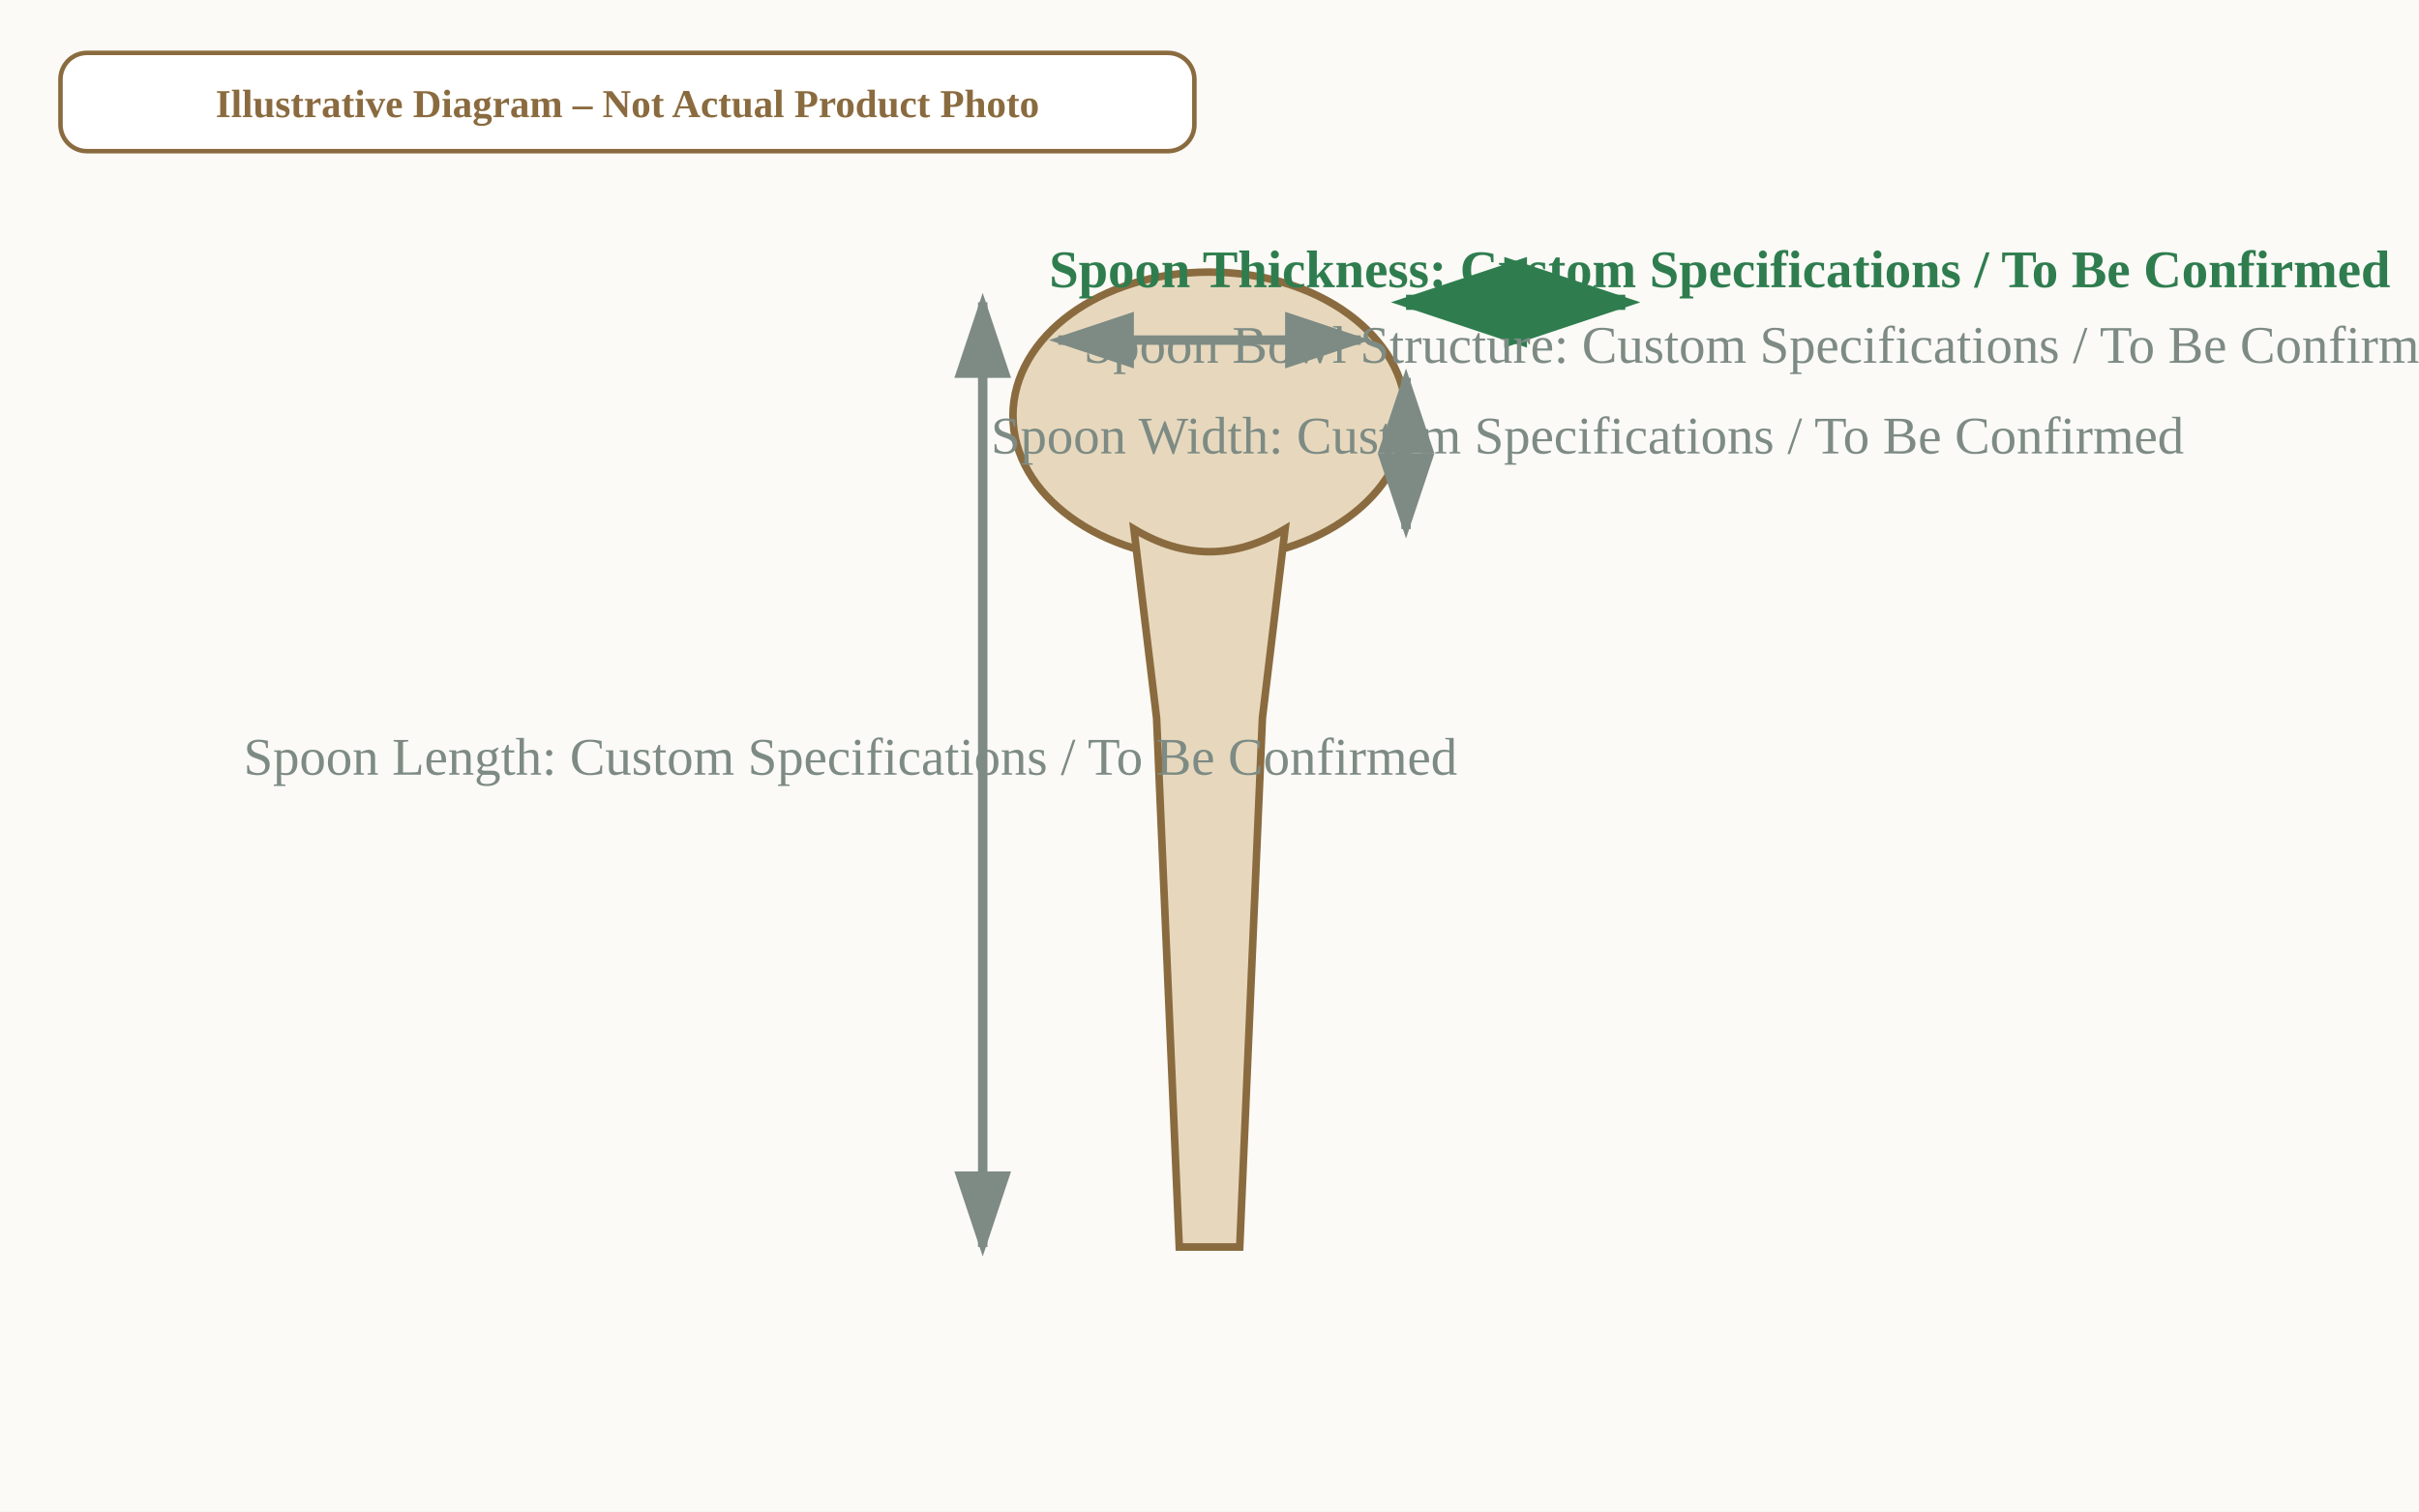
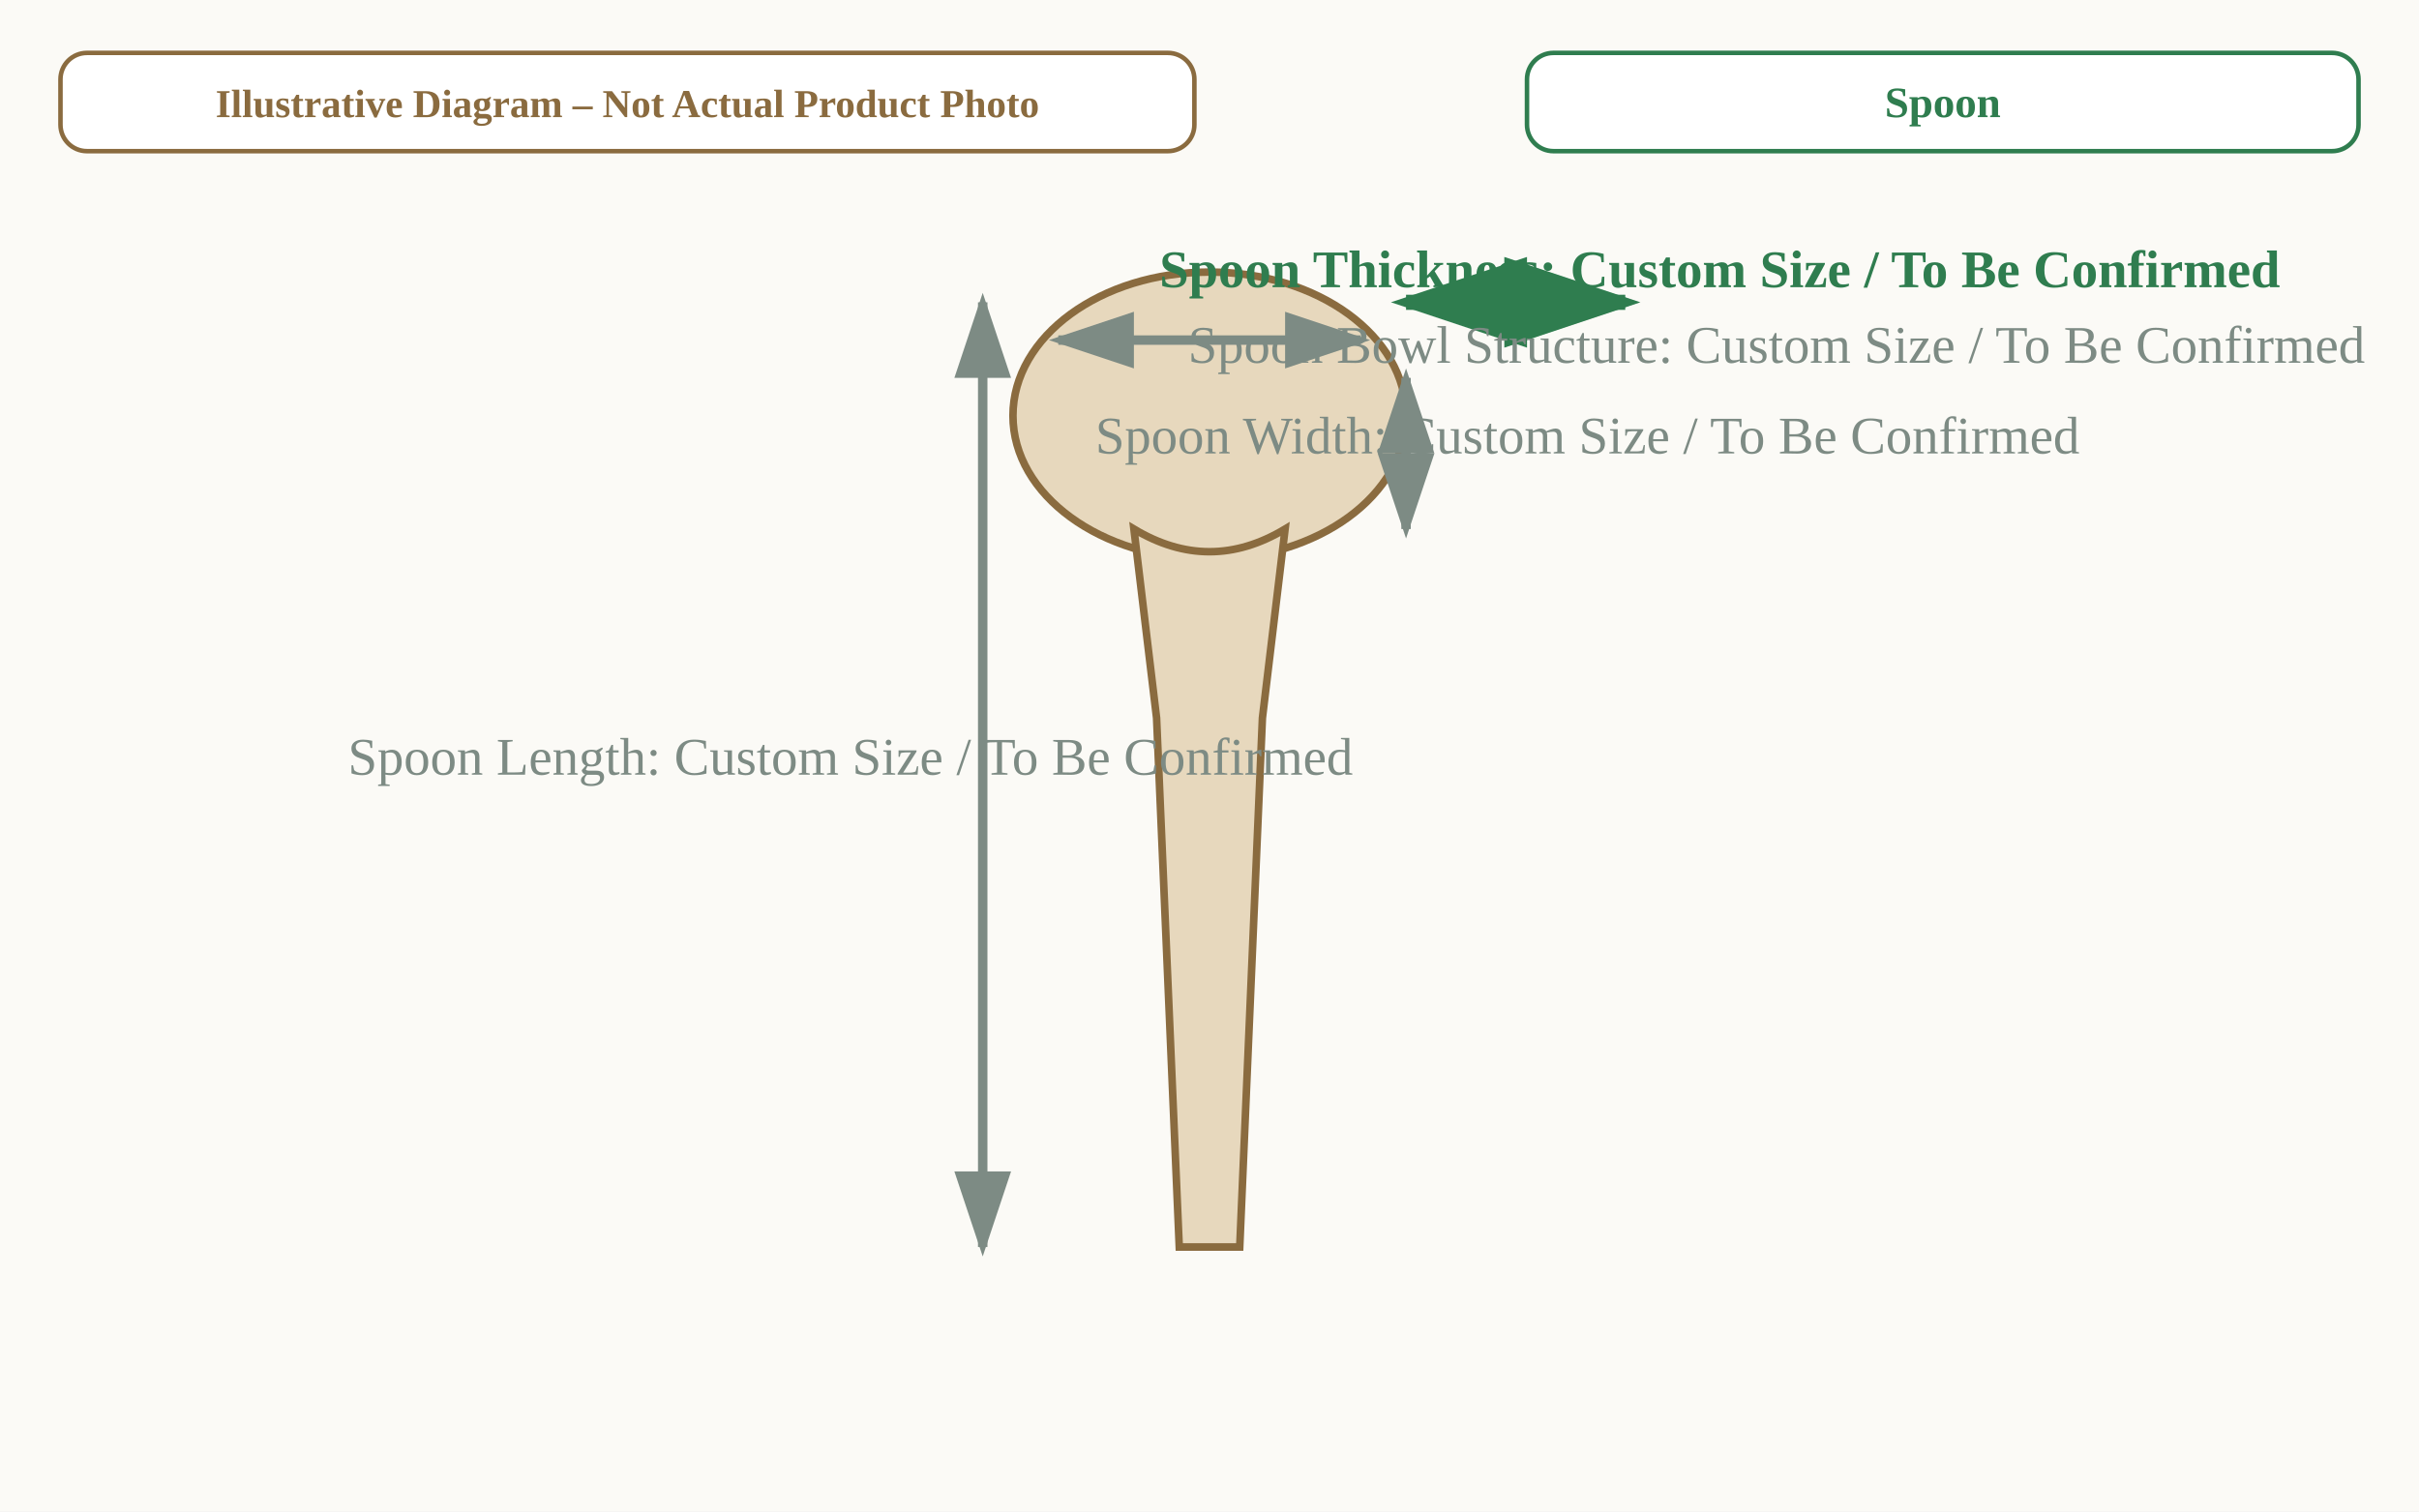
<svg xmlns="http://www.w3.org/2000/svg" viewBox="0 0 640 400" width="100%" style="max-width:620px" role="img" aria-label="dimension diagram with arrows">
  <defs>
    <marker id="arw-F09-2-g" markerWidth="10" markerHeight="10" refX="8" refY="3" orient="auto-start-reverse" markerUnits="strokeWidth">
      <path d="M0,0 L0,6 L9,3 z" fill="#2f7d4f" />
    </marker>
    <marker id="arw-F09-2-a" markerWidth="10" markerHeight="10" refX="8" refY="3" orient="auto-start-reverse" markerUnits="strokeWidth">
      <path d="M0,0 L0,6 L9,3 z" fill="#7d8b84" />
    </marker>
  </defs>
  <rect width="640" height="400" fill="#fbfaf6" />
  <rect x="16" y="14" width="300" height="26" rx="7" fill="#fff" stroke="#8a6b3f" stroke-width="1.2" />
  <text x="166" y="31" text-anchor="middle" font-size="10.5" font-weight="700" fill="#8a6b3f">Illustrative Diagram – Not Actual Product Photo</text>
+   <rect x="404" y="14" width="220" height="26" rx="7" fill="#fff" stroke="#2f7d4f" stroke-width="1.2" />
+   <text x="514" y="31" text-anchor="middle" font-size="11.5" font-weight="700" fill="#2f7d4f">Spoon</text>
  <ellipse cx="320" cy="110" rx="52" ry="38" fill="#e7d8bd" stroke="#8a6b3f" stroke-width="2" />
  <path d="M300 140 q20 12 40 0 l-6 50 -6 140 -16 0 -6 -140 z" fill="#e7d8bd" stroke="#8a6b3f" stroke-width="2" />
  <line x1="260" y1="80" x2="260" y2="330" stroke="#7d8b84" stroke-width="2.5" marker-start="url(#arw-F09-2-a)" marker-end="url(#arw-F09-2-a)" />
-   <text x="225" y="205" text-anchor="middle" font-size="14" font-weight="500" fill="#7d8b84">Spoon Length: Custom Specifications / To Be Confirmed</text>
+   <text x="225" y="205" text-anchor="middle" font-size="14" font-weight="500" fill="#7d8b84">Spoon Length: Custom Size / To Be Confirmed</text>
  <line x1="372" y1="100" x2="372" y2="140" stroke="#7d8b84" stroke-width="2.5" marker-start="url(#arw-F09-2-a)" marker-end="url(#arw-F09-2-a)" />
-   <text x="420" y="120" text-anchor="middle" font-size="14" font-weight="500" fill="#7d8b84">Spoon Width: Custom Specifications / To Be Confirmed</text>
+   <text x="420" y="120" text-anchor="middle" font-size="14" font-weight="500" fill="#7d8b84">Spoon Width: Custom Size / To Be Confirmed</text>
  <line x1="372" y1="80" x2="430" y2="80" stroke="#2f7d4f" stroke-width="4" marker-start="url(#arw-F09-2-g)" marker-end="url(#arw-F09-2-g)" />
-   <text x="455" y="76" text-anchor="middle" font-size="14" font-weight="700" fill="#2f7d4f">Spoon Thickness: Custom Specifications / To Be Confirmed</text>
+   <text x="455" y="76" text-anchor="middle" font-size="14" font-weight="700" fill="#2f7d4f">Spoon Thickness: Custom Size / To Be Confirmed</text>
  <line x1="280" y1="90" x2="360" y2="90" stroke="#7d8b84" stroke-width="2.5" marker-start="url(#arw-F09-2-a)" marker-end="url(#arw-F09-2-a)" />
-   <text x="470" y="96" text-anchor="middle" font-size="14" font-weight="500" fill="#7d8b84">Spoon Bowl Structure: Custom Specifications / To Be Confirmed</text>
+   <text x="470" y="96" text-anchor="middle" font-size="14" font-weight="500" fill="#7d8b84">Spoon Bowl Structure: Custom Size / To Be Confirmed</text>
</svg>
